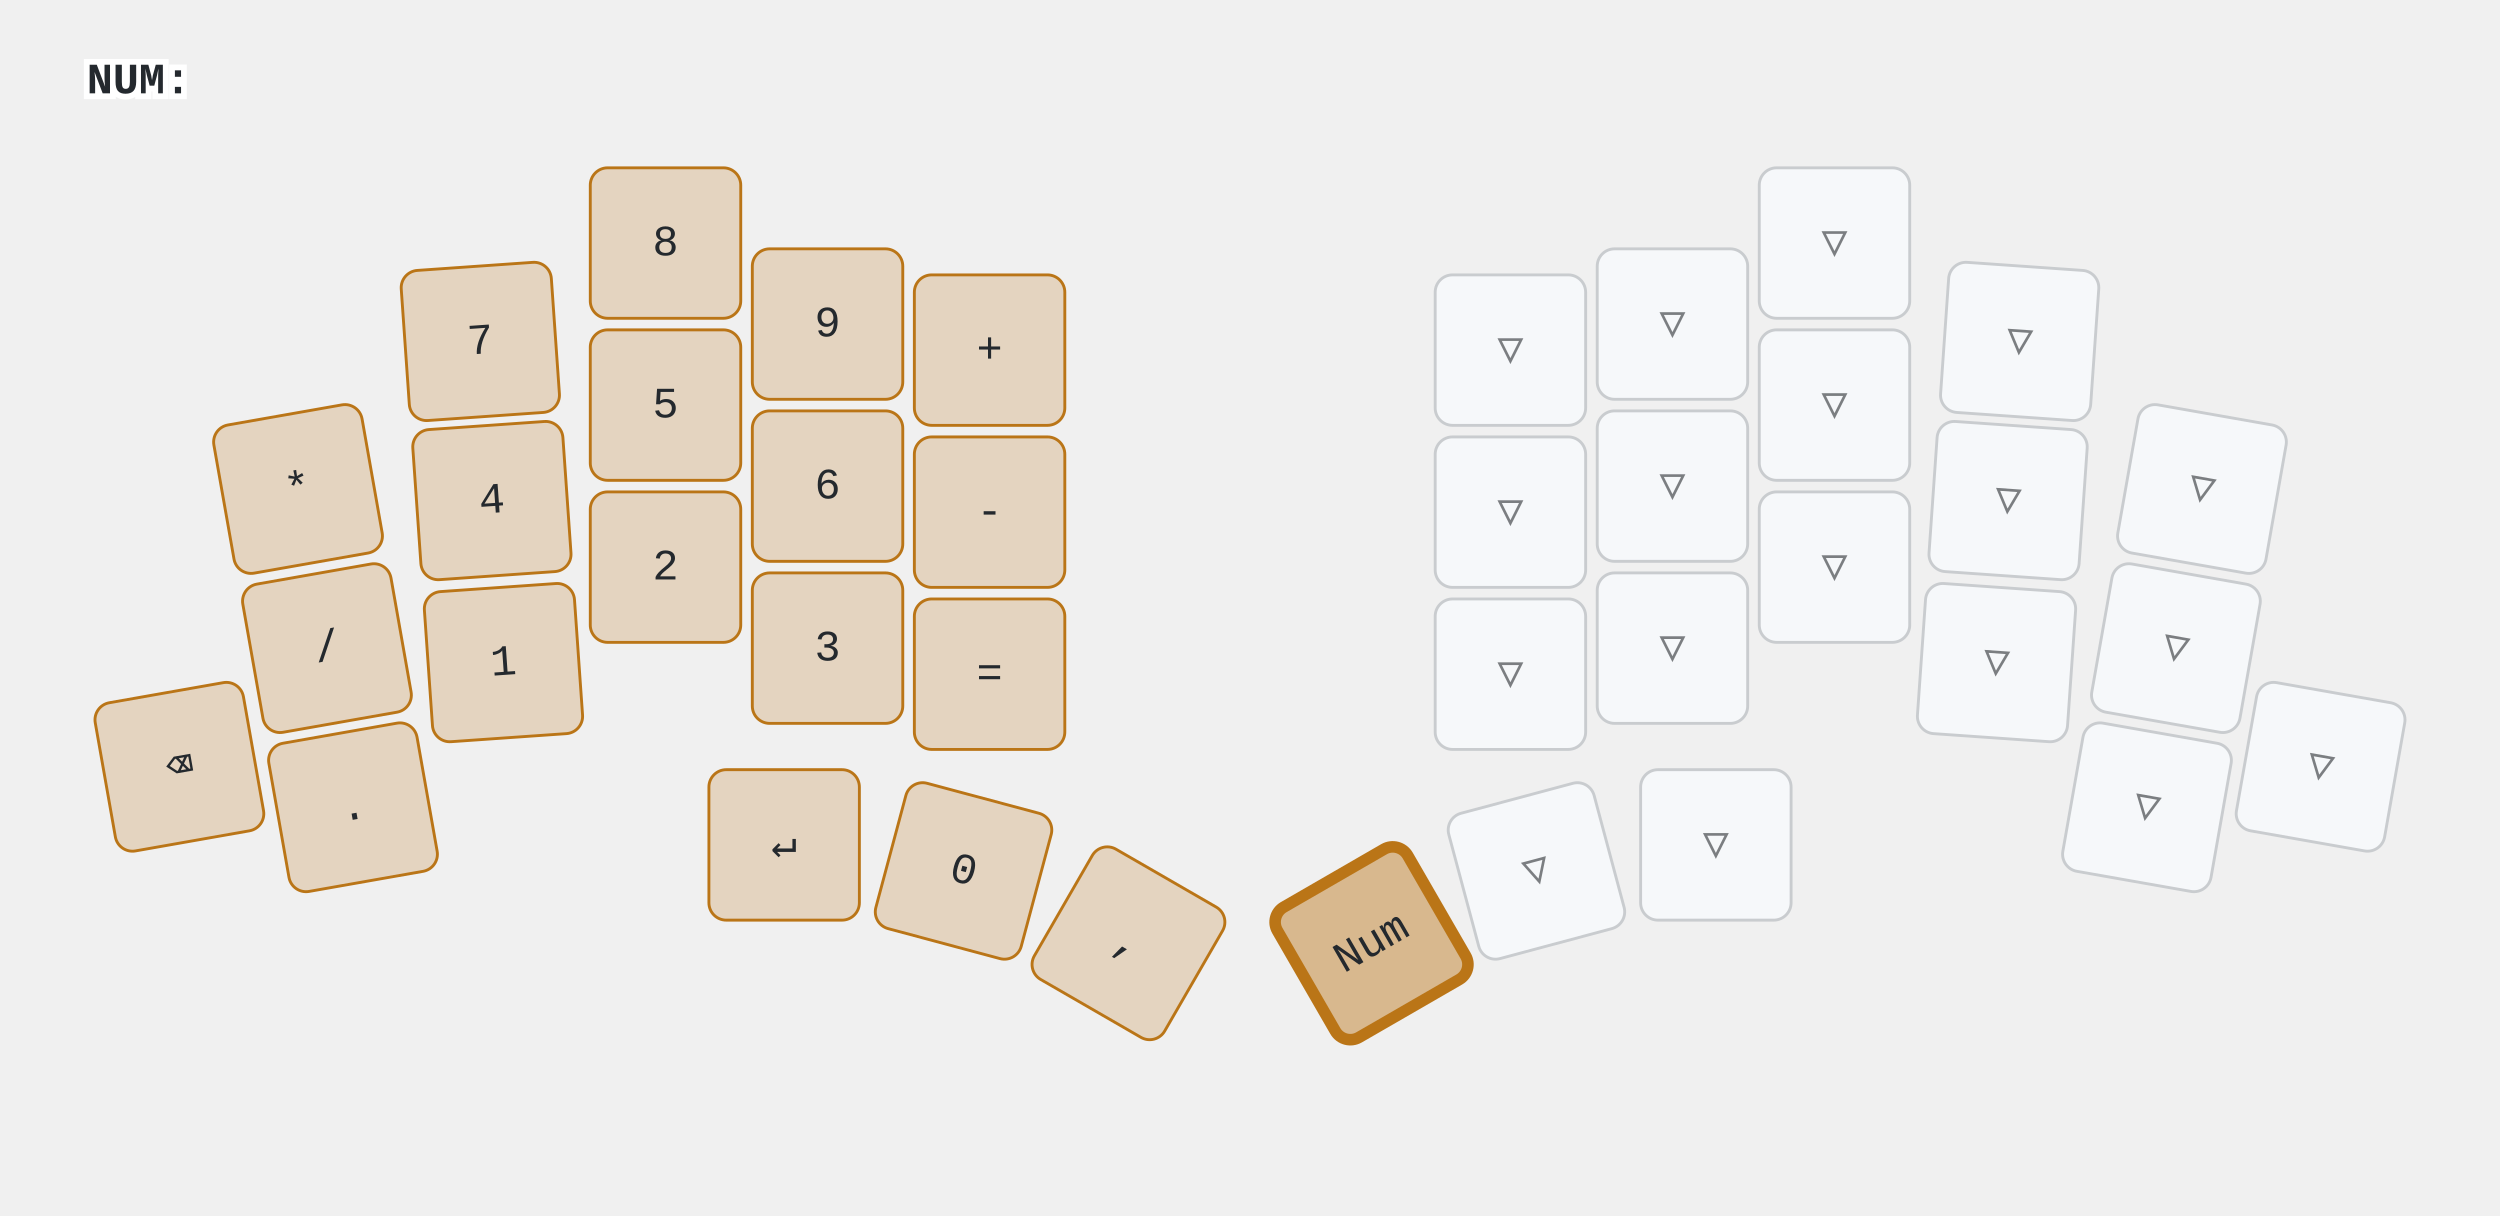
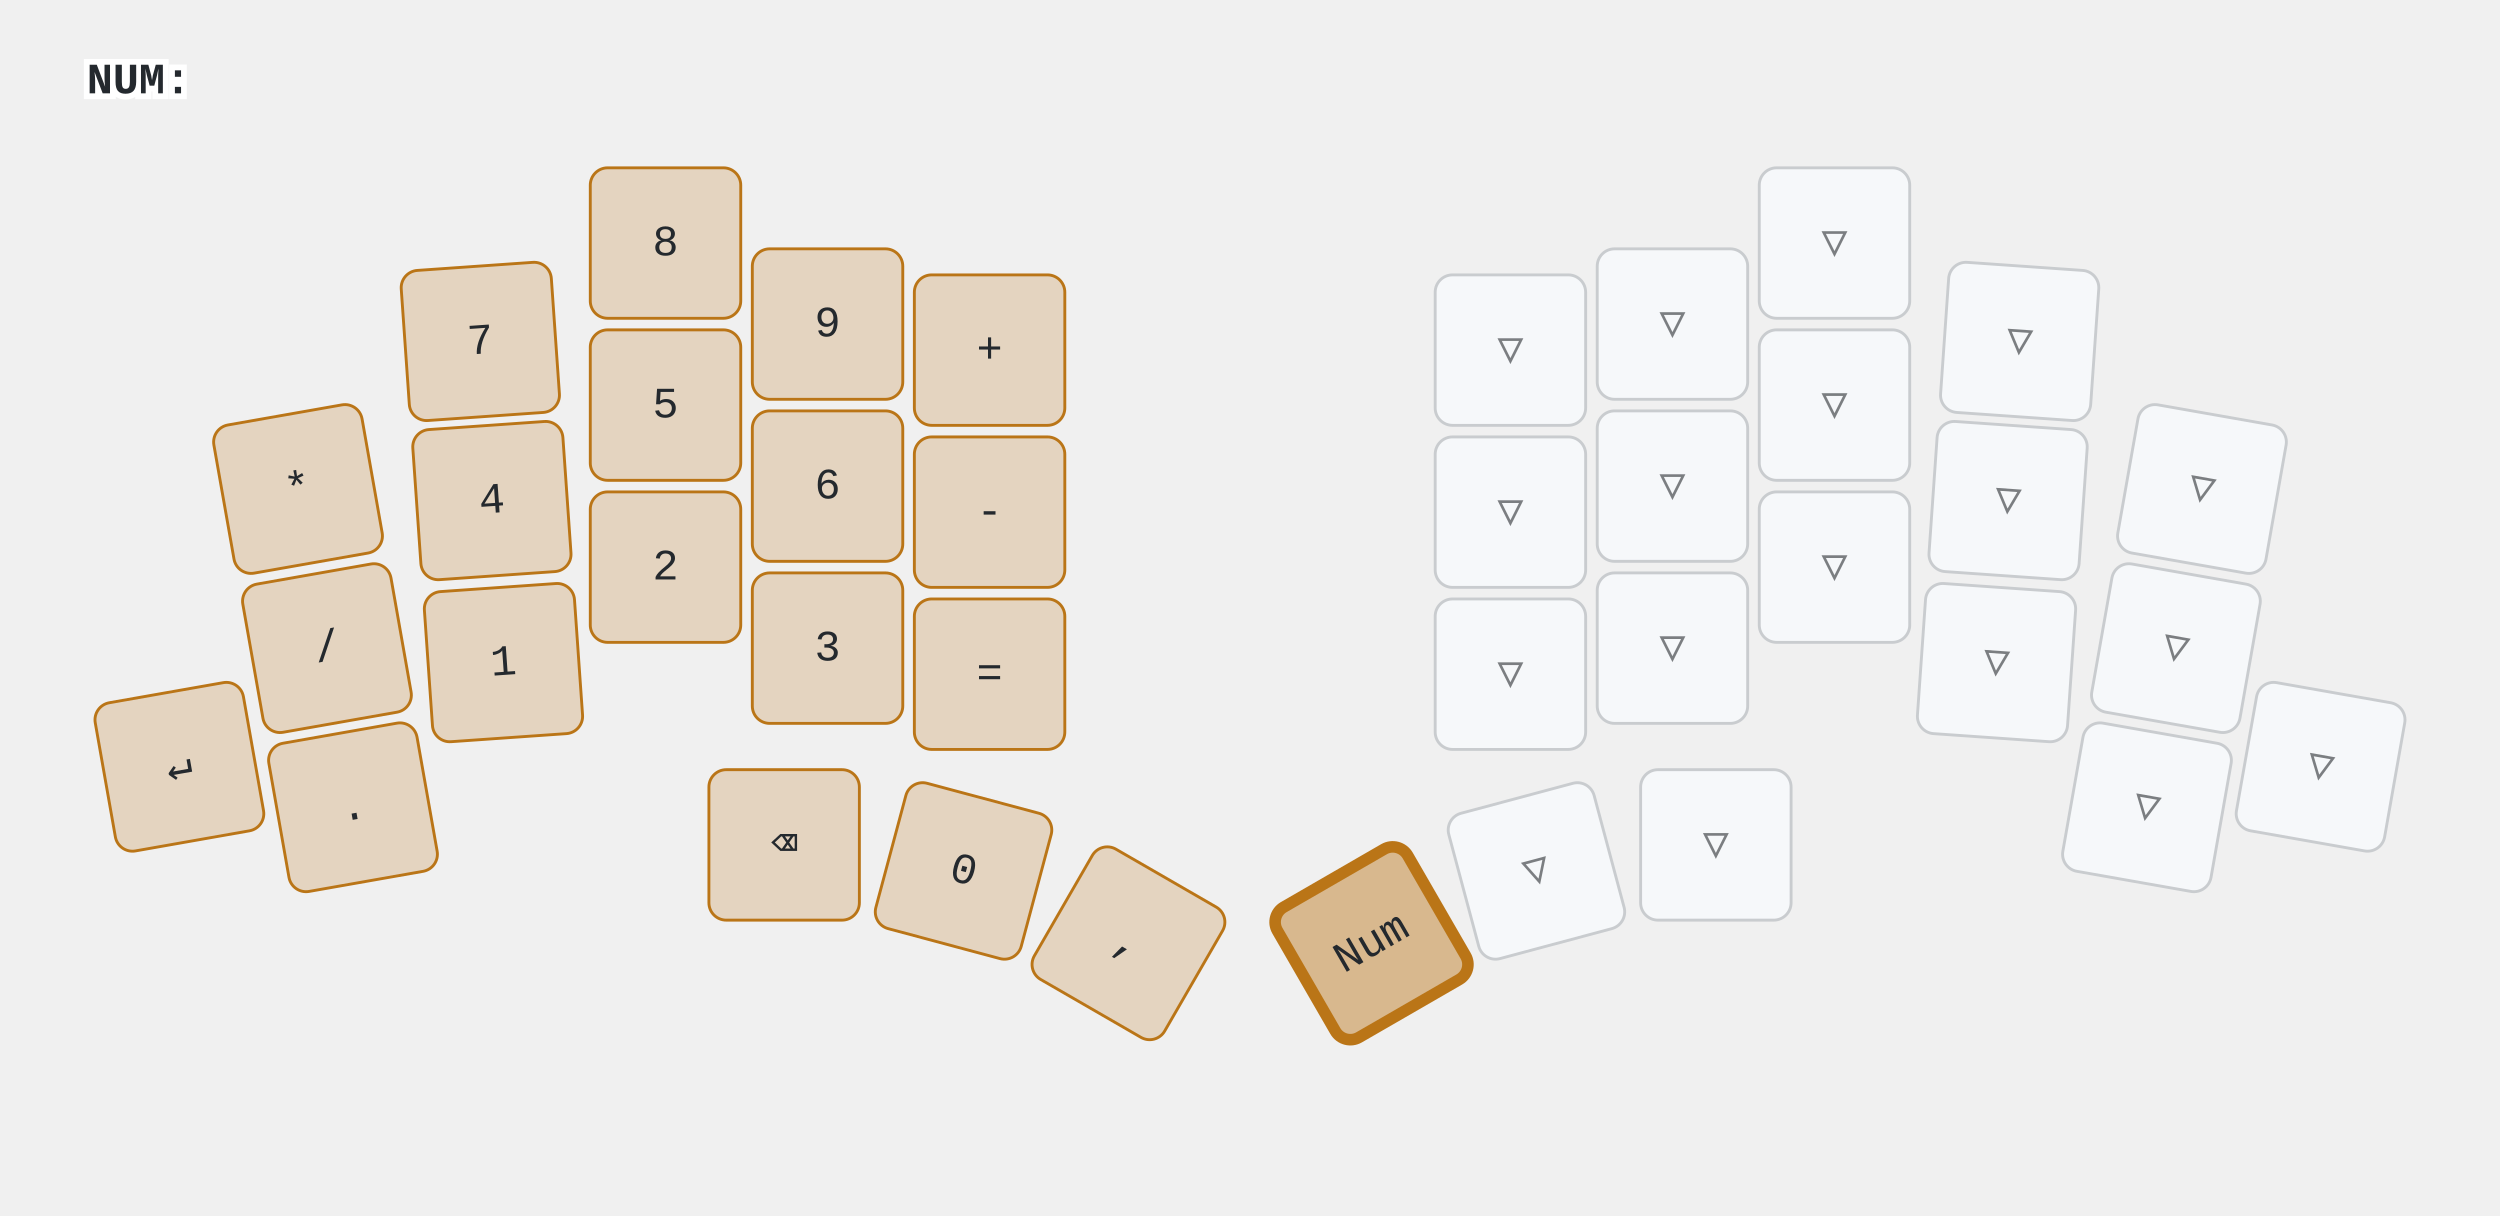
<svg xmlns="http://www.w3.org/2000/svg" width="1728" height="840" viewBox="0 0 864 420" class="keymap">
  <style>/* inherit to force styles through use tags */
svg path {
    fill: inherit;
}

/* font and background color specifications */
svg.keymap {
    font-family: SFMono-Regular,Consolas,Liberation Mono,Menlo,monospace;
    font-size: 14px;
    font-kerning: normal;
    text-rendering: optimizeLegibility;
    fill: #24292e;
}

/* default key styling */
rect.key {
    fill: #f6f8fa;
}

rect.key, rect.combo {
    stroke: #c9cccf;
    stroke-width: 1;
}

/* default key side styling, only used is draw_key_sides is set */
rect.side {
    filter: brightness(90%);
}

/* color accent for combo boxes */
rect.combo, rect.combo-separate {
    fill: #cdf;
}

/* color accent for held keys */
rect.held, rect.combo.held {
    fill: #fdd;
}

/* color accent for ghost (optional) keys */
rect.ghost, rect.combo.ghost {
    stroke-dasharray: 4, 4;
    stroke-width: 2;
}

text {
    text-anchor: middle;
    dominant-baseline: middle;
}

/* styling for layer labels */
text.label {
    font-weight: bold;
    text-anchor: start;
    stroke: white;
    stroke-width: 4;
    paint-order: stroke;
}

/* styling for optional footer */
text.footer {
    text-anchor: end;
    dominant-baseline: auto;
    stroke: white;
    stroke-width: 4;
    paint-order: stroke;
}

/* styling for combo tap, and key non-tap label text */
text.combo, text.hold, text.shifted, text.left, text.right {
    font-size: 11px;
}

text.hold {
    text-anchor: middle;
    dominant-baseline: auto;
}

text.shifted {
    text-anchor: middle;
    dominant-baseline: hanging;
}

text.left {
    text-anchor: start;
}

text.right {
    text-anchor: end;
}

text.layer-activator {
    text-decoration: underline;
}

/* styling for hold/shifted label text in combo box */
text.combo.hold, text.combo.shifted, text.combo.left, text.combo.right {
    font-size: 8px;
}

/* lighter symbol for transparent keys */
text.trans {
    fill: #7b7e81;
}

/* styling for combo dendrons */
path.combo {
    stroke-width: 1;
    stroke: gray;
    fill: none;
}

/* Start Tabler Icons Cleanup */
/* cannot use height/width with glyphs */
.icon-tabler &gt; path {
    fill: inherit;
    stroke: inherit;
    stroke-width: 2;
}
/* hide tabler's default box */
.icon-tabler &gt; path[stroke="none"][fill="none"] {
    visibility: hidden;
}
/* End Tabler Icons Cleanup */

@media (prefers-color-scheme: dark) {
svg.keymap { fill: #d1d6db; }
rect.key { fill: #3f4750; }
rect.key, rect.combo { stroke: #60666c; }
rect.combo, rect.combo-separate { fill: #1f3d7a; }
rect.held, rect.combo.held { fill: #854747; }
text.label, text.footer { stroke: black; }
text.trans { fill: #7e8184; }
path.combo { stroke: #7f7f7f; }

}

rect.key { stroke-width: 1; }
text { font-size: 15px; }
text.hold, text.shifted { font-size: 10px; }
rect.combo { fill: #7F77DD; fill-opacity: .35; stroke: #7F77DD; }

.layer-NAV rect.key.lay { fill: #378ADD; fill-opacity: .22; stroke: #378ADD; }
rect.key.trig-NAV { fill: #378ADD; fill-opacity: .45; stroke: #378ADD; }
rect.key.held.trig-NAV { stroke-width: 4; }

.layer-SYM rect.key.lay { fill: #1D9E75; fill-opacity: .22; stroke: #1D9E75; }
rect.key.trig-SYM { fill: #1D9E75; fill-opacity: .45; stroke: #1D9E75; }
rect.key.held.trig-SYM { stroke-width: 4; }

.layer-NUM rect.key.lay { fill: #BA7517; fill-opacity: .22; stroke: #BA7517; }
rect.key.trig-NUM { fill: #BA7517; fill-opacity: .45; stroke: #BA7517; }
rect.key.held.trig-NUM { stroke-width: 4; }

.layer-MOUSE rect.key.lay { fill: #D4537E; fill-opacity: .22; stroke: #D4537E; }
rect.key.trig-MOUSE { fill: #D4537E; fill-opacity: .45; stroke: #D4537E; }
rect.key.held.trig-MOUSE { stroke-width: 4; }

.layer-SYS rect.key.lay { fill: #888780; fill-opacity: .22; stroke: #888780; }
rect.key.trig-SYS { fill: #888780; fill-opacity: .45; stroke: #888780; }
rect.key.held.trig-SYS { stroke-width: 4; }
</style>
  <g transform="translate(30, 0)" class="layer-NUM">
    <text x="0" y="28" class="label" id="NUM">NUM:</text>
    <g transform="translate(0, 56)">
      <g transform="translate(73, 113) rotate(-10.0)" class="key lay keypos-0">
        <rect rx="6" ry="6" x="-26" y="-26" width="52" height="52" class="key lay" />
        <text x="0" y="0" class="key lay tap">*</text>
      </g>
      <g transform="translate(136, 62) rotate(-4.0)" class="key lay keypos-1">
        <rect rx="6" ry="6" x="-26" y="-26" width="52" height="52" class="key lay" />
        <text x="0" y="0" class="key lay tap">7</text>
      </g>
      <g transform="translate(200, 28)" class="key lay keypos-2">
        <rect rx="6" ry="6" x="-26" y="-26" width="52" height="52" class="key lay" />
        <text x="0" y="0" class="key lay tap">8</text>
      </g>
      <g transform="translate(256, 56)" class="key lay keypos-3">
        <rect rx="6" ry="6" x="-26" y="-26" width="52" height="52" class="key lay" />
        <text x="0" y="0" class="key lay tap">9</text>
      </g>
      <g transform="translate(312, 65)" class="key lay keypos-4">
        <rect rx="6" ry="6" x="-26" y="-26" width="52" height="52" class="key lay" />
        <text x="0" y="0" class="key lay tap">+</text>
      </g>
      <g transform="translate(492, 65)" class="key trans keypos-5">
        <rect rx="6" ry="6" x="-26" y="-26" width="52" height="52" class="key trans" />
        <text x="0" y="0" class="key trans tap">▽</text>
      </g>
      <g transform="translate(548, 56)" class="key trans keypos-6">
        <rect rx="6" ry="6" x="-26" y="-26" width="52" height="52" class="key trans" />
        <text x="0" y="0" class="key trans tap">▽</text>
      </g>
      <g transform="translate(604, 28)" class="key trans keypos-7">
        <rect rx="6" ry="6" x="-26" y="-26" width="52" height="52" class="key trans" />
        <text x="0" y="0" class="key trans tap">▽</text>
      </g>
      <g transform="translate(668, 62) rotate(4.0)" class="key trans keypos-8">
        <rect rx="6" ry="6" x="-26" y="-26" width="52" height="52" class="key trans" />
        <text x="0" y="0" class="key trans tap">▽</text>
      </g>
      <g transform="translate(731, 113) rotate(10.0)" class="key trans keypos-9">
        <rect rx="6" ry="6" x="-26" y="-26" width="52" height="52" class="key trans" />
        <text x="0" y="0" class="key trans tap">▽</text>
      </g>
      <g transform="translate(83, 168) rotate(-10.0)" class="key lay keypos-10">
        <rect rx="6" ry="6" x="-26" y="-26" width="52" height="52" class="key lay" />
        <text x="0" y="0" class="key lay tap">/</text>
      </g>
      <g transform="translate(140, 117) rotate(-4.0)" class="key lay keypos-11">
        <rect rx="6" ry="6" x="-26" y="-26" width="52" height="52" class="key lay" />
        <text x="0" y="0" class="key lay tap">4</text>
      </g>
      <g transform="translate(200, 84)" class="key lay keypos-12">
        <rect rx="6" ry="6" x="-26" y="-26" width="52" height="52" class="key lay" />
        <text x="0" y="0" class="key lay tap">5</text>
      </g>
      <g transform="translate(256, 112)" class="key lay keypos-13">
        <rect rx="6" ry="6" x="-26" y="-26" width="52" height="52" class="key lay" />
        <text x="0" y="0" class="key lay tap">6</text>
      </g>
      <g transform="translate(312, 121)" class="key lay keypos-14">
        <rect rx="6" ry="6" x="-26" y="-26" width="52" height="52" class="key lay" />
        <text x="0" y="0" class="key lay tap">-</text>
      </g>
      <g transform="translate(492, 121)" class="key trans keypos-15">
        <rect rx="6" ry="6" x="-26" y="-26" width="52" height="52" class="key trans" />
        <text x="0" y="0" class="key trans tap">▽</text>
      </g>
      <g transform="translate(548, 112)" class="key trans keypos-16">
        <rect rx="6" ry="6" x="-26" y="-26" width="52" height="52" class="key trans" />
        <text x="0" y="0" class="key trans tap">▽</text>
      </g>
      <g transform="translate(604, 84)" class="key trans keypos-17">
        <rect rx="6" ry="6" x="-26" y="-26" width="52" height="52" class="key trans" />
        <text x="0" y="0" class="key trans tap">▽</text>
      </g>
      <g transform="translate(664, 117) rotate(4.0)" class="key trans keypos-18">
        <rect rx="6" ry="6" x="-26" y="-26" width="52" height="52" class="key trans" />
        <text x="0" y="0" class="key trans tap">▽</text>
      </g>
      <g transform="translate(722, 168) rotate(10.0)" class="key trans keypos-19">
        <rect rx="6" ry="6" x="-26" y="-26" width="52" height="52" class="key trans" />
        <text x="0" y="0" class="key trans tap">▽</text>
      </g>
      <g transform="translate(32, 209) rotate(-10.0)" class="key lay keypos-20">
        <rect rx="6" ry="6" x="-26" y="-26" width="52" height="52" class="key lay" />
+         <text x="0" y="0" class="key lay tap">↵</text>
+       </g>
+       <g transform="translate(92, 223) rotate(-10.0)" class="key lay keypos-21">
+         <rect rx="6" ry="6" x="-26" y="-26" width="52" height="52" class="key lay" />
+         <text x="0" y="0" class="key lay tap">.</text>
+       </g>
+       <g transform="translate(144, 173) rotate(-4.0)" class="key lay keypos-22">
+         <rect rx="6" ry="6" x="-26" y="-26" width="52" height="52" class="key lay" />
+         <text x="0" y="0" class="key lay tap">1</text>
+       </g>
+       <g transform="translate(200, 140)" class="key lay keypos-23">
+         <rect rx="6" ry="6" x="-26" y="-26" width="52" height="52" class="key lay" />
+         <text x="0" y="0" class="key lay tap">2</text>
+       </g>
+       <g transform="translate(256, 168)" class="key lay keypos-24">
+         <rect rx="6" ry="6" x="-26" y="-26" width="52" height="52" class="key lay" />
+         <text x="0" y="0" class="key lay tap">3</text>
+       </g>
+       <g transform="translate(312, 177)" class="key lay keypos-25">
+         <rect rx="6" ry="6" x="-26" y="-26" width="52" height="52" class="key lay" />
+         <text x="0" y="0" class="key lay tap">=</text>
+       </g>
+       <g transform="translate(492, 177)" class="key trans keypos-26">
+         <rect rx="6" ry="6" x="-26" y="-26" width="52" height="52" class="key trans" />
+         <text x="0" y="0" class="key trans tap">▽</text>
+       </g>
+       <g transform="translate(548, 168)" class="key trans keypos-27">
+         <rect rx="6" ry="6" x="-26" y="-26" width="52" height="52" class="key trans" />
+         <text x="0" y="0" class="key trans tap">▽</text>
+       </g>
+       <g transform="translate(604, 140)" class="key trans keypos-28">
+         <rect rx="6" ry="6" x="-26" y="-26" width="52" height="52" class="key trans" />
+         <text x="0" y="0" class="key trans tap">▽</text>
+       </g>
+       <g transform="translate(660, 173) rotate(4.0)" class="key trans keypos-29">
+         <rect rx="6" ry="6" x="-26" y="-26" width="52" height="52" class="key trans" />
+         <text x="0" y="0" class="key trans tap">▽</text>
+       </g>
+       <g transform="translate(712, 223) rotate(10.0)" class="key trans keypos-30">
+         <rect rx="6" ry="6" x="-26" y="-26" width="52" height="52" class="key trans" />
+         <text x="0" y="0" class="key trans tap">▽</text>
+       </g>
+       <g transform="translate(772, 209) rotate(10.0)" class="key trans keypos-31">
+         <rect rx="6" ry="6" x="-26" y="-26" width="52" height="52" class="key trans" />
+         <text x="0" y="0" class="key trans tap">▽</text>
+       </g>
+       <g transform="translate(241, 236)" class="key lay keypos-32">
+         <rect rx="6" ry="6" x="-26" y="-26" width="52" height="52" class="key lay" />
        <text x="0" y="0" class="key lay tap">⌫</text>
-       </g>
-       <g transform="translate(92, 223) rotate(-10.0)" class="key lay keypos-21">
-         <rect rx="6" ry="6" x="-26" y="-26" width="52" height="52" class="key lay" />
-         <text x="0" y="0" class="key lay tap">.</text>
-       </g>
-       <g transform="translate(144, 173) rotate(-4.0)" class="key lay keypos-22">
-         <rect rx="6" ry="6" x="-26" y="-26" width="52" height="52" class="key lay" />
-         <text x="0" y="0" class="key lay tap">1</text>
-       </g>
-       <g transform="translate(200, 140)" class="key lay keypos-23">
-         <rect rx="6" ry="6" x="-26" y="-26" width="52" height="52" class="key lay" />
-         <text x="0" y="0" class="key lay tap">2</text>
-       </g>
-       <g transform="translate(256, 168)" class="key lay keypos-24">
-         <rect rx="6" ry="6" x="-26" y="-26" width="52" height="52" class="key lay" />
-         <text x="0" y="0" class="key lay tap">3</text>
-       </g>
-       <g transform="translate(312, 177)" class="key lay keypos-25">
-         <rect rx="6" ry="6" x="-26" y="-26" width="52" height="52" class="key lay" />
-         <text x="0" y="0" class="key lay tap">=</text>
-       </g>
-       <g transform="translate(492, 177)" class="key trans keypos-26">
-         <rect rx="6" ry="6" x="-26" y="-26" width="52" height="52" class="key trans" />
-         <text x="0" y="0" class="key trans tap">▽</text>
-       </g>
-       <g transform="translate(548, 168)" class="key trans keypos-27">
-         <rect rx="6" ry="6" x="-26" y="-26" width="52" height="52" class="key trans" />
-         <text x="0" y="0" class="key trans tap">▽</text>
-       </g>
-       <g transform="translate(604, 140)" class="key trans keypos-28">
-         <rect rx="6" ry="6" x="-26" y="-26" width="52" height="52" class="key trans" />
-         <text x="0" y="0" class="key trans tap">▽</text>
-       </g>
-       <g transform="translate(660, 173) rotate(4.0)" class="key trans keypos-29">
-         <rect rx="6" ry="6" x="-26" y="-26" width="52" height="52" class="key trans" />
-         <text x="0" y="0" class="key trans tap">▽</text>
-       </g>
-       <g transform="translate(712, 223) rotate(10.0)" class="key trans keypos-30">
-         <rect rx="6" ry="6" x="-26" y="-26" width="52" height="52" class="key trans" />
-         <text x="0" y="0" class="key trans tap">▽</text>
-       </g>
-       <g transform="translate(772, 209) rotate(10.0)" class="key trans keypos-31">
-         <rect rx="6" ry="6" x="-26" y="-26" width="52" height="52" class="key trans" />
-         <text x="0" y="0" class="key trans tap">▽</text>
-       </g>
-       <g transform="translate(241, 236)" class="key lay keypos-32">
-         <rect rx="6" ry="6" x="-26" y="-26" width="52" height="52" class="key lay" />
-         <text x="0" y="0" class="key lay tap">↵</text>
      </g>
      <g transform="translate(303, 245) rotate(15.0)" class="key lay keypos-33">
        <rect rx="6" ry="6" x="-26" y="-26" width="52" height="52" class="key lay" />
        <text x="0" y="0" class="key lay tap">0</text>
      </g>
      <g transform="translate(360, 270) rotate(30.0)" class="key lay keypos-34">
        <rect rx="6" ry="6" x="-26" y="-26" width="52" height="52" class="key lay" />
        <text x="0" y="0" class="key lay tap">,</text>
      </g>
      <g transform="translate(444, 270) rotate(-30.0)" class="key held trig-NUM keypos-35">
        <rect rx="6" ry="6" x="-26" y="-26" width="52" height="52" class="key held trig-NUM" />
        <text x="0" y="0" class="key held trig-NUM tap">Num</text>
      </g>
      <g transform="translate(501, 245) rotate(-15.0)" class="key trans keypos-36">
        <rect rx="6" ry="6" x="-26" y="-26" width="52" height="52" class="key trans" />
        <text x="0" y="0" class="key trans tap">▽</text>
      </g>
      <g transform="translate(563, 236)" class="key trans keypos-37">
        <rect rx="6" ry="6" x="-26" y="-26" width="52" height="52" class="key trans" />
        <text x="0" y="0" class="key trans tap">▽</text>
      </g>
    </g>
  </g>
</svg>
